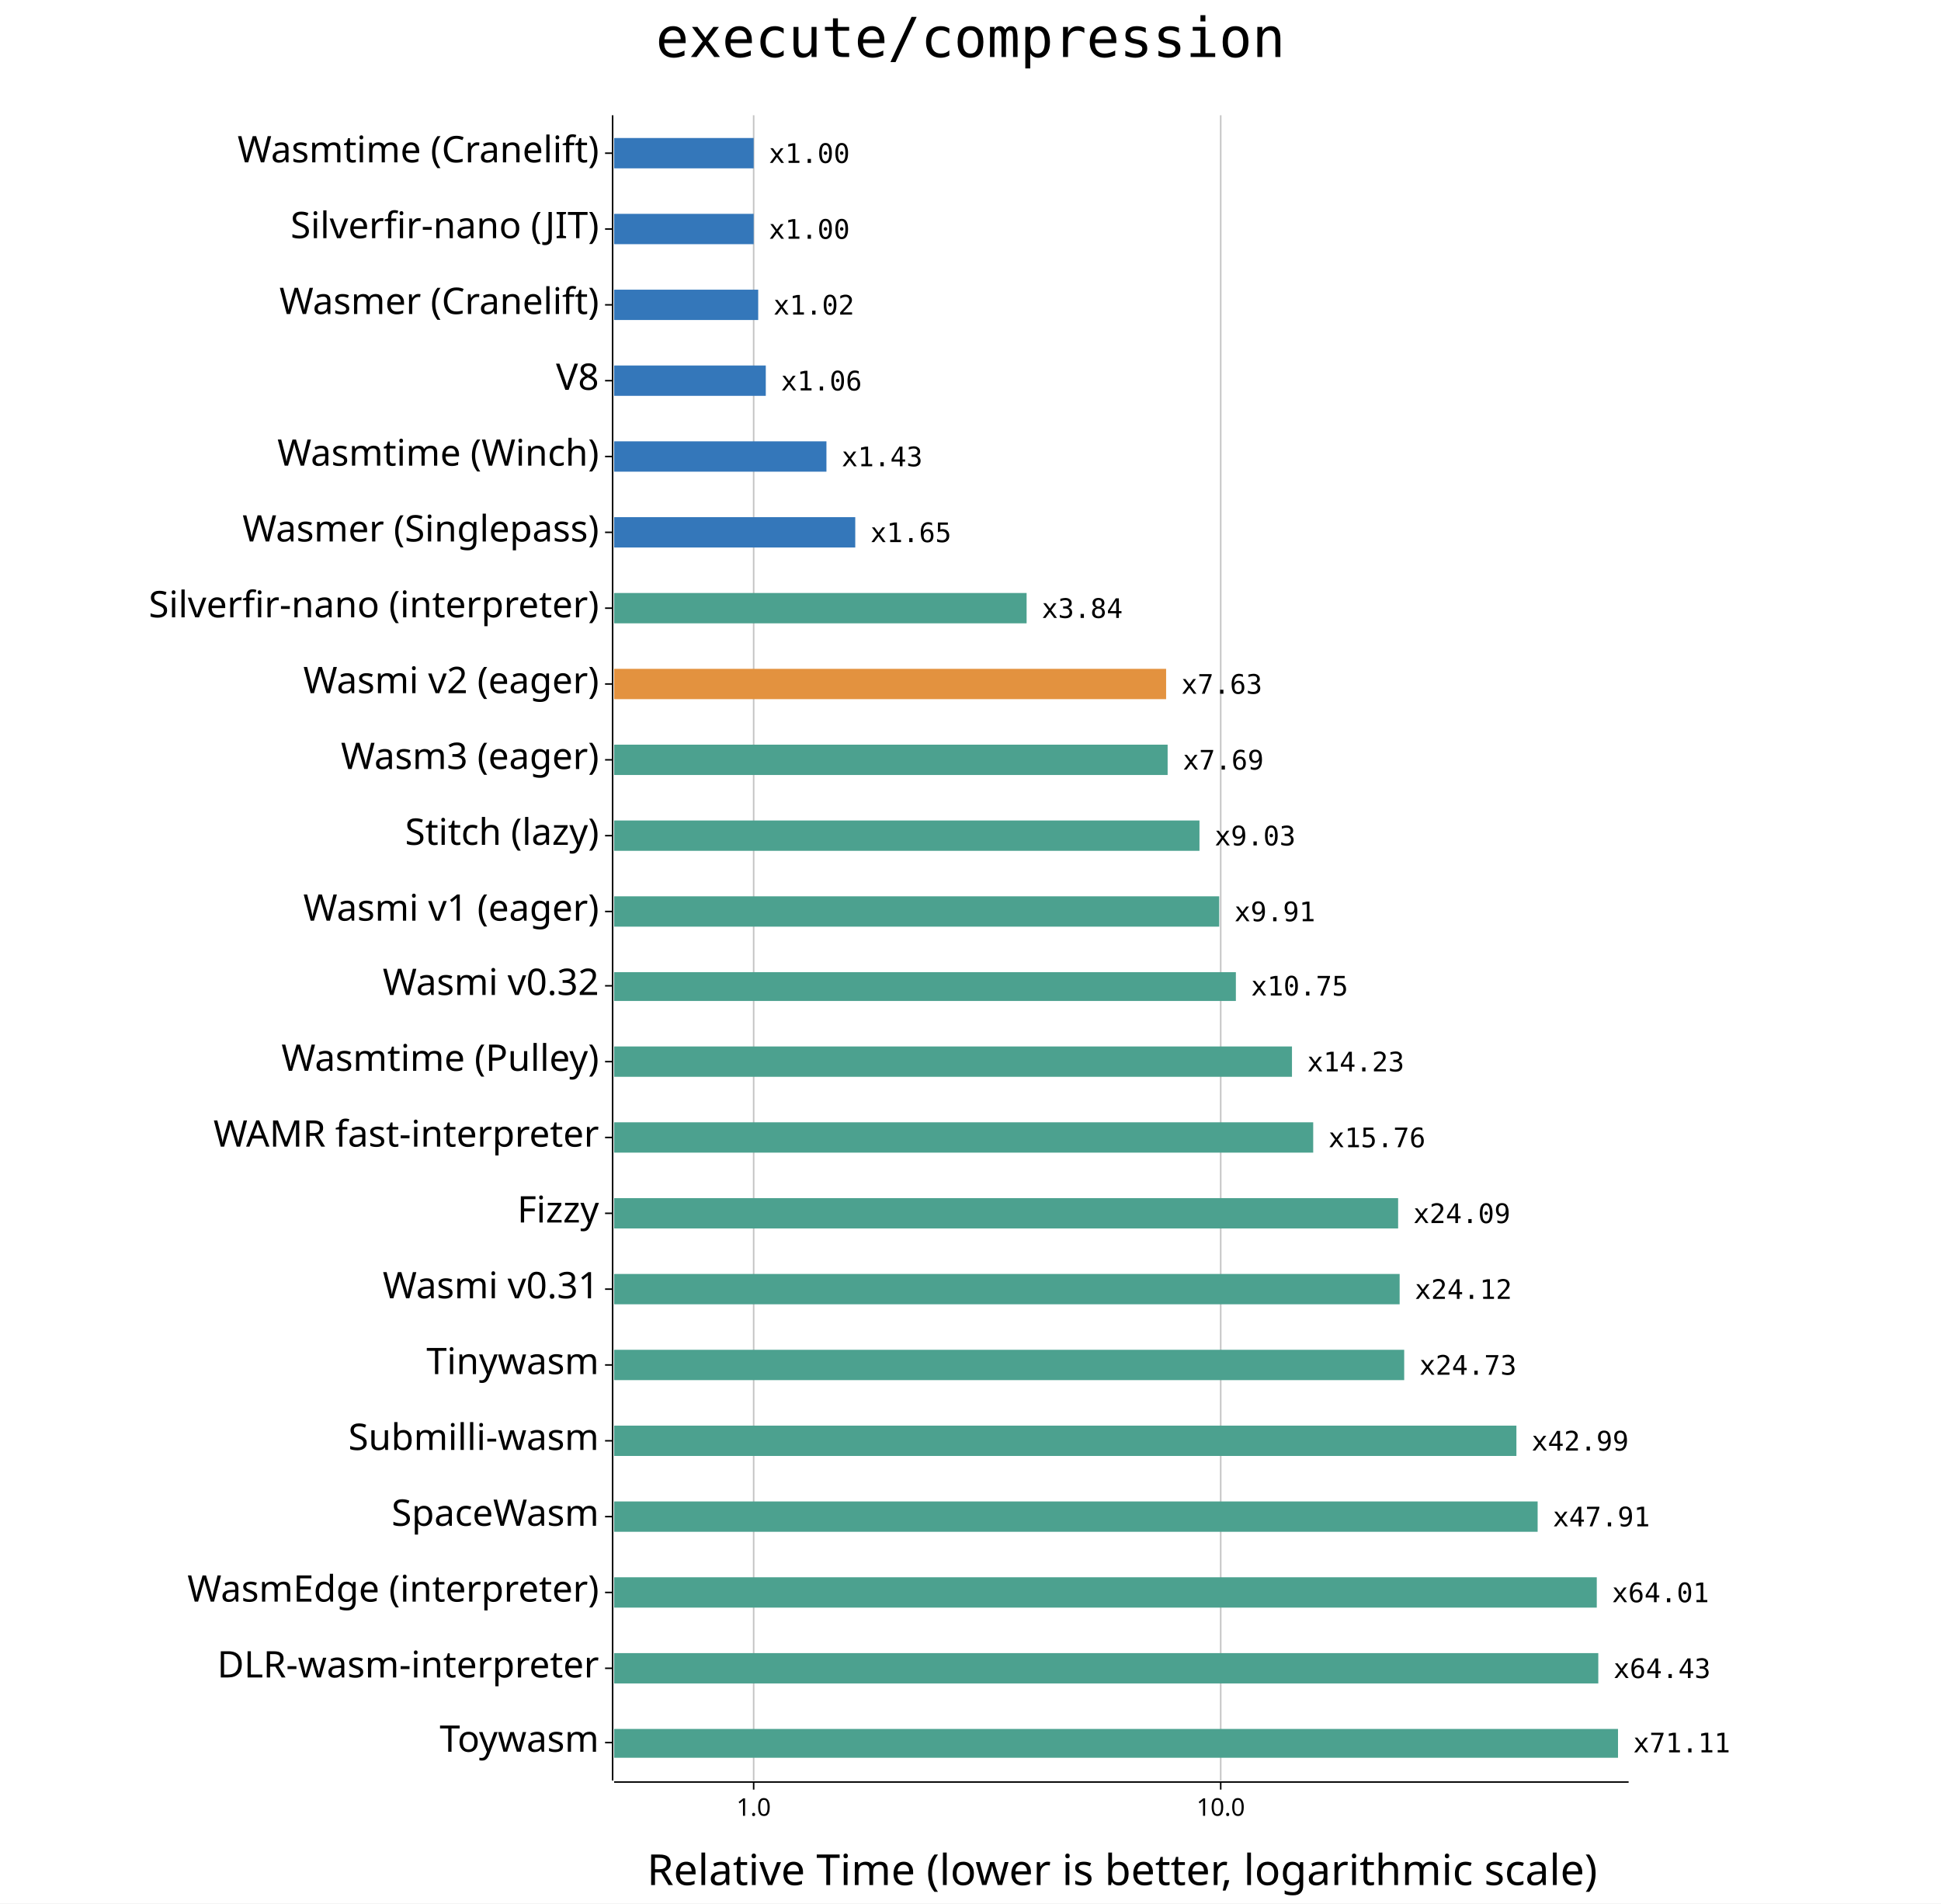
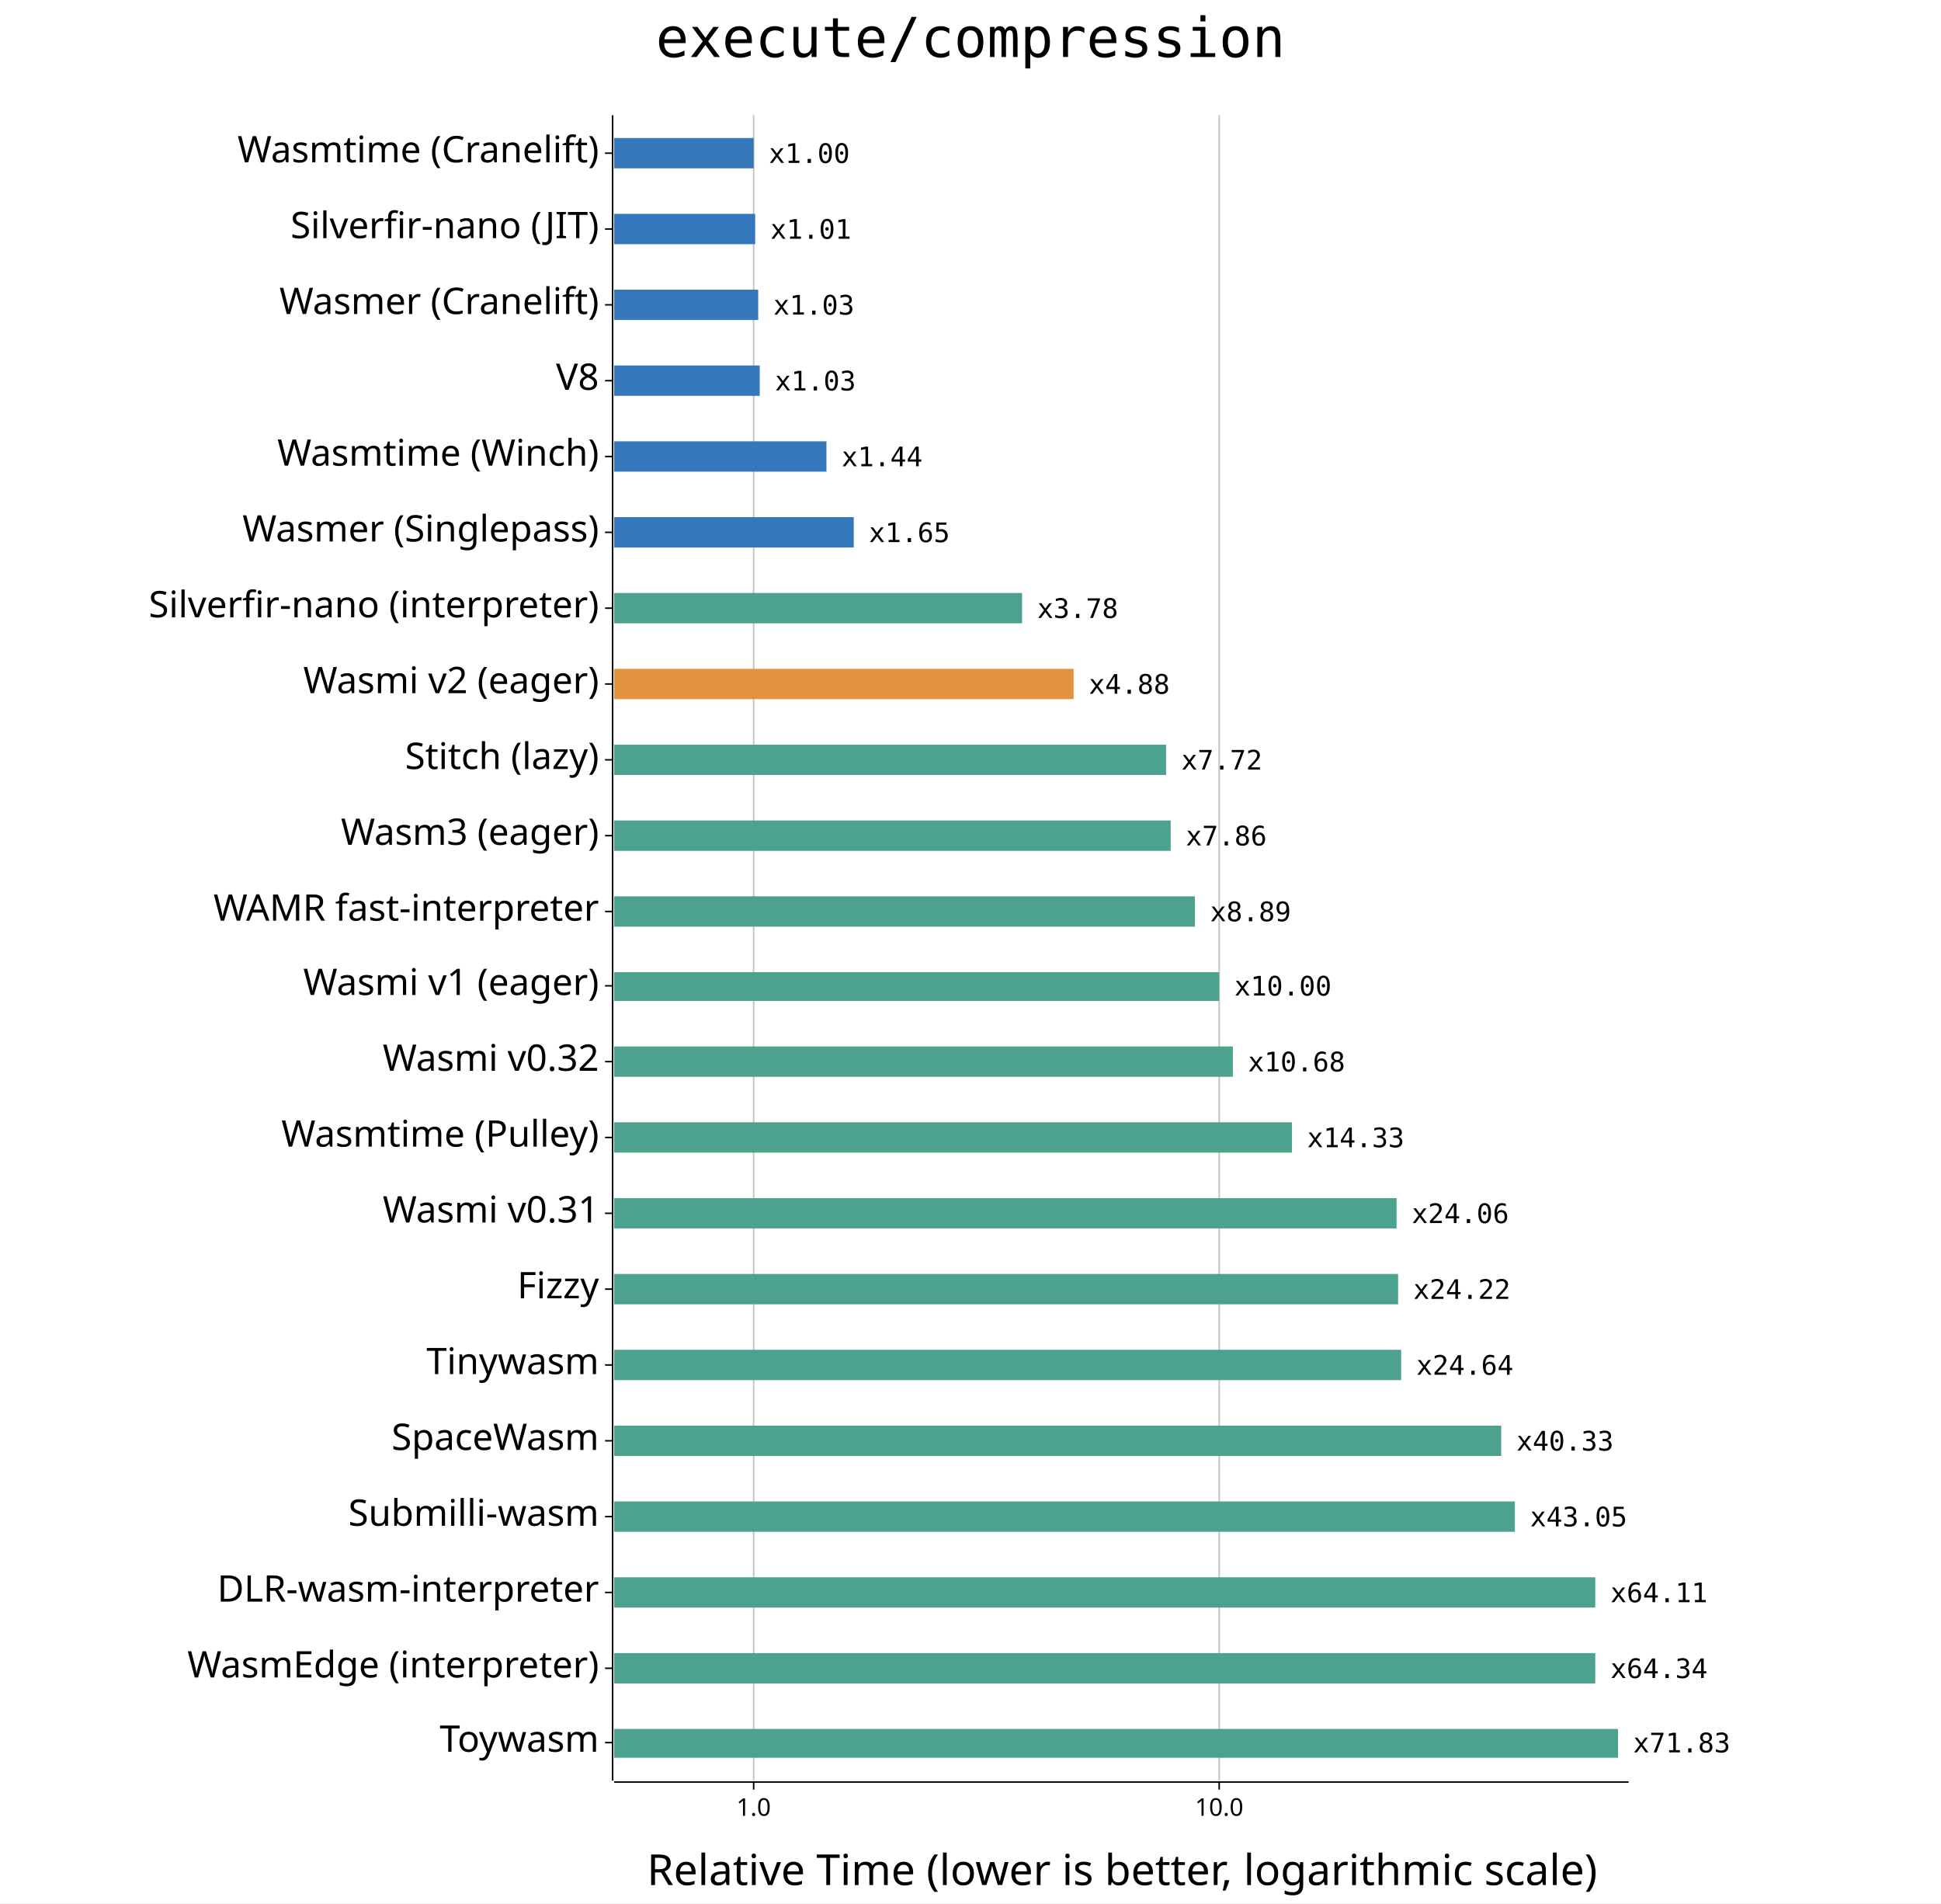
<svg xmlns="http://www.w3.org/2000/svg" width="1280" height="1255" viewBox="0 0 1280 1255">
  <rect x="0" y="0" width="1280" height="1255" opacity="1" fill="#FFFFFF" stroke="none" />
  <text x="640" y="10" dy="0.76em" text-anchor="middle" font-family="monospace" font-size="36.29" opacity="1" fill="#000000">
execute/compression
</text>
  <line opacity="0.1" stroke="#000000" stroke-width="1" x1="497" y1="1174" x2="497" y2="76" />
-   <line opacity="0.1" stroke="#000000" stroke-width="1" x1="805" y1="1174" x2="805" y2="76" />
+   <line opacity="0.1" stroke="#000000" stroke-width="1" x1="804" y1="1174" x2="804" y2="76" />
  <text x="5" y="625" dy="0.76em" text-anchor="middle" font-family="sans-serif" font-size="28.226" opacity="1" fill="#000000" transform="rotate(270, 5, 625)">

</text>
  <text x="740" y="1250" dy="-0.5ex" text-anchor="middle" font-family="sans-serif" font-size="28.226" opacity="1" fill="#000000">
Relative Time (lower is better, logarithmic scale)
</text>
  <line opacity="0.15" stroke="#000000" stroke-width="1" x1="497" y1="1174" x2="497" y2="76" />
-   <line opacity="0.15" stroke="#000000" stroke-width="1" x1="805" y1="1174" x2="805" y2="76" />
+   <line opacity="0.15" stroke="#000000" stroke-width="1" x1="804" y1="1174" x2="804" y2="76" />
  <polyline fill="none" opacity="1" stroke="#000000" stroke-width="1" points="404,76 404,1174 " />
  <text x="395" y="1149" dy="0.5ex" text-anchor="end" font-family="sans-serif" font-size="24.194" opacity="1" fill="#000000">
Toywasm
</text>
  <polyline fill="none" opacity="1" stroke="#000000" stroke-width="1" points="399,1149 404,1149 " />
  <text x="395" y="1100" dy="0.5ex" text-anchor="end" font-family="sans-serif" font-size="24.194" opacity="1" fill="#000000">
- DLR-wasm-interpreter
+ WasmEdge (interpreter)
</text>
  <polyline fill="none" opacity="1" stroke="#000000" stroke-width="1" points="399,1100 404,1100 " />
  <text x="395" y="1050" dy="0.5ex" text-anchor="end" font-family="sans-serif" font-size="24.194" opacity="1" fill="#000000">
- WasmEdge (interpreter)
+ DLR-wasm-interpreter
</text>
  <polyline fill="none" opacity="1" stroke="#000000" stroke-width="1" points="399,1050 404,1050 " />
  <text x="395" y="1000" dy="0.5ex" text-anchor="end" font-family="sans-serif" font-size="24.194" opacity="1" fill="#000000">
- SpaceWasm
+ Submilli-wasm
</text>
  <polyline fill="none" opacity="1" stroke="#000000" stroke-width="1" points="399,1000 404,1000 " />
  <text x="395" y="950" dy="0.5ex" text-anchor="end" font-family="sans-serif" font-size="24.194" opacity="1" fill="#000000">
- Submilli-wasm
+ SpaceWasm
</text>
  <polyline fill="none" opacity="1" stroke="#000000" stroke-width="1" points="399,950 404,950 " />
  <text x="395" y="900" dy="0.5ex" text-anchor="end" font-family="sans-serif" font-size="24.194" opacity="1" fill="#000000">
Tinywasm
</text>
  <polyline fill="none" opacity="1" stroke="#000000" stroke-width="1" points="399,900 404,900 " />
  <text x="395" y="850" dy="0.5ex" text-anchor="end" font-family="sans-serif" font-size="24.194" opacity="1" fill="#000000">
- Wasmi v0.31
+ Fizzy
</text>
  <polyline fill="none" opacity="1" stroke="#000000" stroke-width="1" points="399,850 404,850 " />
  <text x="395" y="800" dy="0.5ex" text-anchor="end" font-family="sans-serif" font-size="24.194" opacity="1" fill="#000000">
- Fizzy
+ Wasmi v0.31
</text>
  <polyline fill="none" opacity="1" stroke="#000000" stroke-width="1" points="399,800 404,800 " />
  <text x="395" y="750" dy="0.5ex" text-anchor="end" font-family="sans-serif" font-size="24.194" opacity="1" fill="#000000">
- WAMR fast-interpreter
+ Wasmtime (Pulley)
</text>
  <polyline fill="none" opacity="1" stroke="#000000" stroke-width="1" points="399,750 404,750 " />
  <text x="395" y="700" dy="0.5ex" text-anchor="end" font-family="sans-serif" font-size="24.194" opacity="1" fill="#000000">
- Wasmtime (Pulley)
+ Wasmi v0.32
</text>
  <polyline fill="none" opacity="1" stroke="#000000" stroke-width="1" points="399,700 404,700 " />
  <text x="395" y="650" dy="0.5ex" text-anchor="end" font-family="sans-serif" font-size="24.194" opacity="1" fill="#000000">
- Wasmi v0.32
+ Wasmi v1 (eager)
</text>
  <polyline fill="none" opacity="1" stroke="#000000" stroke-width="1" points="399,650 404,650 " />
  <text x="395" y="601" dy="0.5ex" text-anchor="end" font-family="sans-serif" font-size="24.194" opacity="1" fill="#000000">
- Wasmi v1 (eager)
+ WAMR fast-interpreter
</text>
  <polyline fill="none" opacity="1" stroke="#000000" stroke-width="1" points="399,601 404,601 " />
  <text x="395" y="551" dy="0.5ex" text-anchor="end" font-family="sans-serif" font-size="24.194" opacity="1" fill="#000000">
- Stitch (lazy)
+ Wasm3 (eager)
</text>
  <polyline fill="none" opacity="1" stroke="#000000" stroke-width="1" points="399,551 404,551 " />
  <text x="395" y="501" dy="0.5ex" text-anchor="end" font-family="sans-serif" font-size="24.194" opacity="1" fill="#000000">
- Wasm3 (eager)
+ Stitch (lazy)
</text>
  <polyline fill="none" opacity="1" stroke="#000000" stroke-width="1" points="399,501 404,501 " />
  <text x="395" y="451" dy="0.5ex" text-anchor="end" font-family="sans-serif" font-size="24.194" opacity="1" fill="#000000">
Wasmi v2 (eager)
</text>
  <polyline fill="none" opacity="1" stroke="#000000" stroke-width="1" points="399,451 404,451 " />
  <text x="395" y="401" dy="0.5ex" text-anchor="end" font-family="sans-serif" font-size="24.194" opacity="1" fill="#000000">
Silverfir-nano (interpreter)
</text>
  <polyline fill="none" opacity="1" stroke="#000000" stroke-width="1" points="399,401 404,401 " />
  <text x="395" y="351" dy="0.5ex" text-anchor="end" font-family="sans-serif" font-size="24.194" opacity="1" fill="#000000">
Wasmer (Singlepass)
</text>
  <polyline fill="none" opacity="1" stroke="#000000" stroke-width="1" points="399,351 404,351 " />
  <text x="395" y="301" dy="0.5ex" text-anchor="end" font-family="sans-serif" font-size="24.194" opacity="1" fill="#000000">
Wasmtime (Winch)
</text>
  <polyline fill="none" opacity="1" stroke="#000000" stroke-width="1" points="399,301 404,301 " />
  <text x="395" y="251" dy="0.5ex" text-anchor="end" font-family="sans-serif" font-size="24.194" opacity="1" fill="#000000">
V8
</text>
  <polyline fill="none" opacity="1" stroke="#000000" stroke-width="1" points="399,251 404,251 " />
  <text x="395" y="201" dy="0.5ex" text-anchor="end" font-family="sans-serif" font-size="24.194" opacity="1" fill="#000000">
Wasmer (Cranelift)
</text>
  <polyline fill="none" opacity="1" stroke="#000000" stroke-width="1" points="399,201 404,201 " />
  <text x="395" y="151" dy="0.5ex" text-anchor="end" font-family="sans-serif" font-size="24.194" opacity="1" fill="#000000">
Silverfir-nano (JIT)
</text>
  <polyline fill="none" opacity="1" stroke="#000000" stroke-width="1" points="399,151 404,151 " />
  <text x="395" y="101" dy="0.5ex" text-anchor="end" font-family="sans-serif" font-size="24.194" opacity="1" fill="#000000">
Wasmtime (Cranelift)
</text>
  <polyline fill="none" opacity="1" stroke="#000000" stroke-width="1" points="399,101 404,101 " />
  <polyline fill="none" opacity="1" stroke="#000000" stroke-width="1" points="405,1175 1074,1175 " />
  <text x="497" y="1185" dy="0.76em" text-anchor="middle" font-family="sans-serif" font-size="16.129" opacity="1" fill="#000000">
1.0
</text>
  <polyline fill="none" opacity="1" stroke="#000000" stroke-width="1" points="497,1175 497,1180 " />
-   <text x="805" y="1185" dy="0.76em" text-anchor="middle" font-family="sans-serif" font-size="16.129" opacity="1" fill="#000000">
+   <text x="804" y="1185" dy="0.76em" text-anchor="middle" font-family="sans-serif" font-size="16.129" opacity="1" fill="#000000">
10.0
</text>
-   <polyline fill="none" opacity="1" stroke="#000000" stroke-width="1" points="805,1175 805,1180 " />
+   <polyline fill="none" opacity="1" stroke="#000000" stroke-width="1" points="804,1175 804,1180 " />
+   <rect x="405" y="541" width="367" height="20" opacity="1" fill="#4CA18F" stroke="none" />
+   <rect x="405" y="491" width="364" height="20" opacity="1" fill="#4CA18F" stroke="none" />
+   <rect x="405" y="391" width="269" height="20" opacity="1" fill="#4CA18F" stroke="none" />
+   <rect x="405" y="890" width="519" height="20" opacity="1" fill="#4CA18F" stroke="none" />
+   <rect x="405" y="1090" width="647" height="20" opacity="1" fill="#4CA18F" stroke="none" />
+   <rect x="405" y="591" width="383" height="20" opacity="1" fill="#4CA18F" stroke="none" />
+   <rect x="405" y="1040" width="647" height="20" opacity="1" fill="#4CA18F" stroke="none" />
+   <rect x="405" y="940" width="585" height="20" opacity="1" fill="#4CA18F" stroke="none" />
+   <rect x="405" y="441" width="303" height="20" opacity="1" fill="#E3923F" stroke="none" />
+   <rect x="405" y="790" width="516" height="20" opacity="1" fill="#4CA18F" stroke="none" />
+   <rect x="405" y="341" width="158" height="20" opacity="1" fill="#3477BA" stroke="none" />
+   <rect x="405" y="1140" width="662" height="19" opacity="1" fill="#4CA18F" stroke="none" />
+   <rect x="405" y="740" width="447" height="20" opacity="1" fill="#4CA18F" stroke="none" />
+   <rect x="405" y="141" width="93" height="20" opacity="1" fill="#3477BA" stroke="none" />
  <rect x="405" y="191" width="95" height="20" opacity="1" fill="#3477BA" stroke="none" />
-   <rect x="405" y="541" width="386" height="20" opacity="1" fill="#4CA18F" stroke="none" />
-   <rect x="405" y="890" width="521" height="20" opacity="1" fill="#4CA18F" stroke="none" />
  <rect x="405" y="91" width="92" height="20" opacity="1" fill="#3477BA" stroke="none" />
+   <rect x="405" y="690" width="408" height="20" opacity="1" fill="#4CA18F" stroke="none" />
  <rect x="405" y="291" width="140" height="20" opacity="1" fill="#3477BA" stroke="none" />
-   <rect x="405" y="790" width="517" height="20" opacity="1" fill="#4CA18F" stroke="none" />
-   <rect x="405" y="740" width="461" height="20" opacity="1" fill="#4CA18F" stroke="none" />
-   <rect x="405" y="391" width="272" height="20" opacity="1" fill="#4CA18F" stroke="none" />
-   <rect x="405" y="690" width="447" height="20" opacity="1" fill="#4CA18F" stroke="none" />
-   <rect x="405" y="491" width="365" height="20" opacity="1" fill="#4CA18F" stroke="none" />
-   <rect x="405" y="441" width="364" height="20" opacity="1" fill="#E3923F" stroke="none" />
-   <rect x="405" y="990" width="609" height="20" opacity="1" fill="#4CA18F" stroke="none" />
-   <rect x="405" y="840" width="518" height="20" opacity="1" fill="#4CA18F" stroke="none" />
-   <rect x="405" y="641" width="410" height="19" opacity="1" fill="#4CA18F" stroke="none" />
-   <rect x="405" y="1090" width="649" height="20" opacity="1" fill="#4CA18F" stroke="none" />
-   <rect x="405" y="1140" width="662" height="19" opacity="1" fill="#4CA18F" stroke="none" />
-   <rect x="405" y="341" width="159" height="20" opacity="1" fill="#3477BA" stroke="none" />
-   <rect x="405" y="940" width="595" height="20" opacity="1" fill="#4CA18F" stroke="none" />
-   <rect x="405" y="141" width="92" height="20" opacity="1" fill="#3477BA" stroke="none" />
-   <rect x="405" y="241" width="100" height="20" opacity="1" fill="#3477BA" stroke="none" />
-   <rect x="405" y="1040" width="648" height="20" opacity="1" fill="#4CA18F" stroke="none" />
-   <rect x="405" y="591" width="399" height="20" opacity="1" fill="#4CA18F" stroke="none" />
+   <rect x="405" y="241" width="96" height="20" opacity="1" fill="#3477BA" stroke="none" />
+   <rect x="405" y="990" width="594" height="20" opacity="1" fill="#4CA18F" stroke="none" />
+   <rect x="405" y="840" width="517" height="20" opacity="1" fill="#4CA18F" stroke="none" />
+   <rect x="405" y="641" width="399" height="19" opacity="1" fill="#4CA18F" stroke="none" />
  <text x="1077" y="1151" dy="0.5ex" text-anchor="start" font-family="monospace" font-size="17.742" opacity="1" fill="#000000">
- x71.11
- </text>
-   <text x="1064" y="1102" dy="0.5ex" text-anchor="start" font-family="monospace" font-size="17.742" opacity="1" fill="#000000">
- x64.43
- </text>
-   <text x="1063" y="1052" dy="0.5ex" text-anchor="start" font-family="monospace" font-size="17.742" opacity="1" fill="#000000">
- x64.01
- </text>
-   <text x="1024" y="1002" dy="0.5ex" text-anchor="start" font-family="monospace" font-size="17.742" opacity="1" fill="#000000">
- x47.91
- </text>
-   <text x="1010" y="952" dy="0.5ex" text-anchor="start" font-family="monospace" font-size="17.742" opacity="1" fill="#000000">
- x42.99
- </text>
-   <text x="936" y="902" dy="0.5ex" text-anchor="start" font-family="monospace" font-size="17.742" opacity="1" fill="#000000">
- x24.73
- </text>
-   <text x="933" y="852" dy="0.5ex" text-anchor="start" font-family="monospace" font-size="17.742" opacity="1" fill="#000000">
- x24.12
- </text>
-   <text x="932" y="802" dy="0.5ex" text-anchor="start" font-family="monospace" font-size="17.742" opacity="1" fill="#000000">
- x24.09
- </text>
-   <text x="876" y="752" dy="0.5ex" text-anchor="start" font-family="monospace" font-size="17.742" opacity="1" fill="#000000">
- x15.76
- </text>
-   <text x="862" y="702" dy="0.5ex" text-anchor="start" font-family="monospace" font-size="17.742" opacity="1" fill="#000000">
- x14.23
- </text>
-   <text x="825" y="652" dy="0.5ex" text-anchor="start" font-family="monospace" font-size="17.742" opacity="1" fill="#000000">
- x10.75
- </text>
-   <text x="814" y="603" dy="0.5ex" text-anchor="start" font-family="monospace" font-size="17.742" opacity="1" fill="#000000">
- x9.91
- </text>
-   <text x="801" y="553" dy="0.5ex" text-anchor="start" font-family="monospace" font-size="17.742" opacity="1" fill="#000000">
- x9.03
- </text>
-   <text x="780" y="503" dy="0.5ex" text-anchor="start" font-family="monospace" font-size="17.742" opacity="1" fill="#000000">
- x7.69
- </text>
-   <text x="779" y="453" dy="0.5ex" text-anchor="start" font-family="monospace" font-size="17.742" opacity="1" fill="#000000">
- x7.63
- </text>
-   <text x="687" y="403" dy="0.5ex" text-anchor="start" font-family="monospace" font-size="17.742" opacity="1" fill="#000000">
- x3.84
- </text>
-   <text x="574" y="353" dy="0.5ex" text-anchor="start" font-family="monospace" font-size="17.742" opacity="1" fill="#000000">
+ x71.83
+ </text>
+   <text x="1062" y="1102" dy="0.5ex" text-anchor="start" font-family="monospace" font-size="17.742" opacity="1" fill="#000000">
+ x64.34
+ </text>
+   <text x="1062" y="1052" dy="0.5ex" text-anchor="start" font-family="monospace" font-size="17.742" opacity="1" fill="#000000">
+ x64.11
+ </text>
+   <text x="1009" y="1002" dy="0.5ex" text-anchor="start" font-family="monospace" font-size="17.742" opacity="1" fill="#000000">
+ x43.05
+ </text>
+   <text x="1000" y="952" dy="0.5ex" text-anchor="start" font-family="monospace" font-size="17.742" opacity="1" fill="#000000">
+ x40.33
+ </text>
+   <text x="934" y="902" dy="0.5ex" text-anchor="start" font-family="monospace" font-size="17.742" opacity="1" fill="#000000">
+ x24.64
+ </text>
+   <text x="932" y="852" dy="0.5ex" text-anchor="start" font-family="monospace" font-size="17.742" opacity="1" fill="#000000">
+ x24.22
+ </text>
+   <text x="931" y="802" dy="0.5ex" text-anchor="start" font-family="monospace" font-size="17.742" opacity="1" fill="#000000">
+ x24.06
+ </text>
+   <text x="862" y="752" dy="0.5ex" text-anchor="start" font-family="monospace" font-size="17.742" opacity="1" fill="#000000">
+ x14.33
+ </text>
+   <text x="823" y="702" dy="0.5ex" text-anchor="start" font-family="monospace" font-size="17.742" opacity="1" fill="#000000">
+ x10.68
+ </text>
+   <text x="814" y="652" dy="0.5ex" text-anchor="start" font-family="monospace" font-size="17.742" opacity="1" fill="#000000">
+ x10.00
+ </text>
+   <text x="798" y="603" dy="0.5ex" text-anchor="start" font-family="monospace" font-size="17.742" opacity="1" fill="#000000">
+ x8.89
+ </text>
+   <text x="782" y="553" dy="0.5ex" text-anchor="start" font-family="monospace" font-size="17.742" opacity="1" fill="#000000">
+ x7.86
+ </text>
+   <text x="779" y="503" dy="0.5ex" text-anchor="start" font-family="monospace" font-size="17.742" opacity="1" fill="#000000">
+ x7.72
+ </text>
+   <text x="718" y="453" dy="0.5ex" text-anchor="start" font-family="monospace" font-size="17.742" opacity="1" fill="#000000">
+ x4.88
+ </text>
+   <text x="684" y="403" dy="0.5ex" text-anchor="start" font-family="monospace" font-size="17.742" opacity="1" fill="#000000">
+ x3.78
+ </text>
+   <text x="573" y="353" dy="0.5ex" text-anchor="start" font-family="monospace" font-size="17.742" opacity="1" fill="#000000">
x1.65
</text>
  <text x="555" y="303" dy="0.5ex" text-anchor="start" font-family="monospace" font-size="17.742" opacity="1" fill="#000000">
- x1.43
- </text>
-   <text x="515" y="253" dy="0.5ex" text-anchor="start" font-family="monospace" font-size="17.742" opacity="1" fill="#000000">
- x1.06
+ x1.44
+ </text>
+   <text x="511" y="253" dy="0.5ex" text-anchor="start" font-family="monospace" font-size="17.742" opacity="1" fill="#000000">
+ x1.03
</text>
  <text x="510" y="203" dy="0.5ex" text-anchor="start" font-family="monospace" font-size="17.742" opacity="1" fill="#000000">
- x1.02
- </text>
-   <text x="507" y="153" dy="0.5ex" text-anchor="start" font-family="monospace" font-size="17.742" opacity="1" fill="#000000">
- x1.00
+ x1.03
+ </text>
+   <text x="508" y="153" dy="0.5ex" text-anchor="start" font-family="monospace" font-size="17.742" opacity="1" fill="#000000">
+ x1.01
</text>
  <text x="507" y="103" dy="0.5ex" text-anchor="start" font-family="monospace" font-size="17.742" opacity="1" fill="#000000">
x1.00
</text>
</svg>
